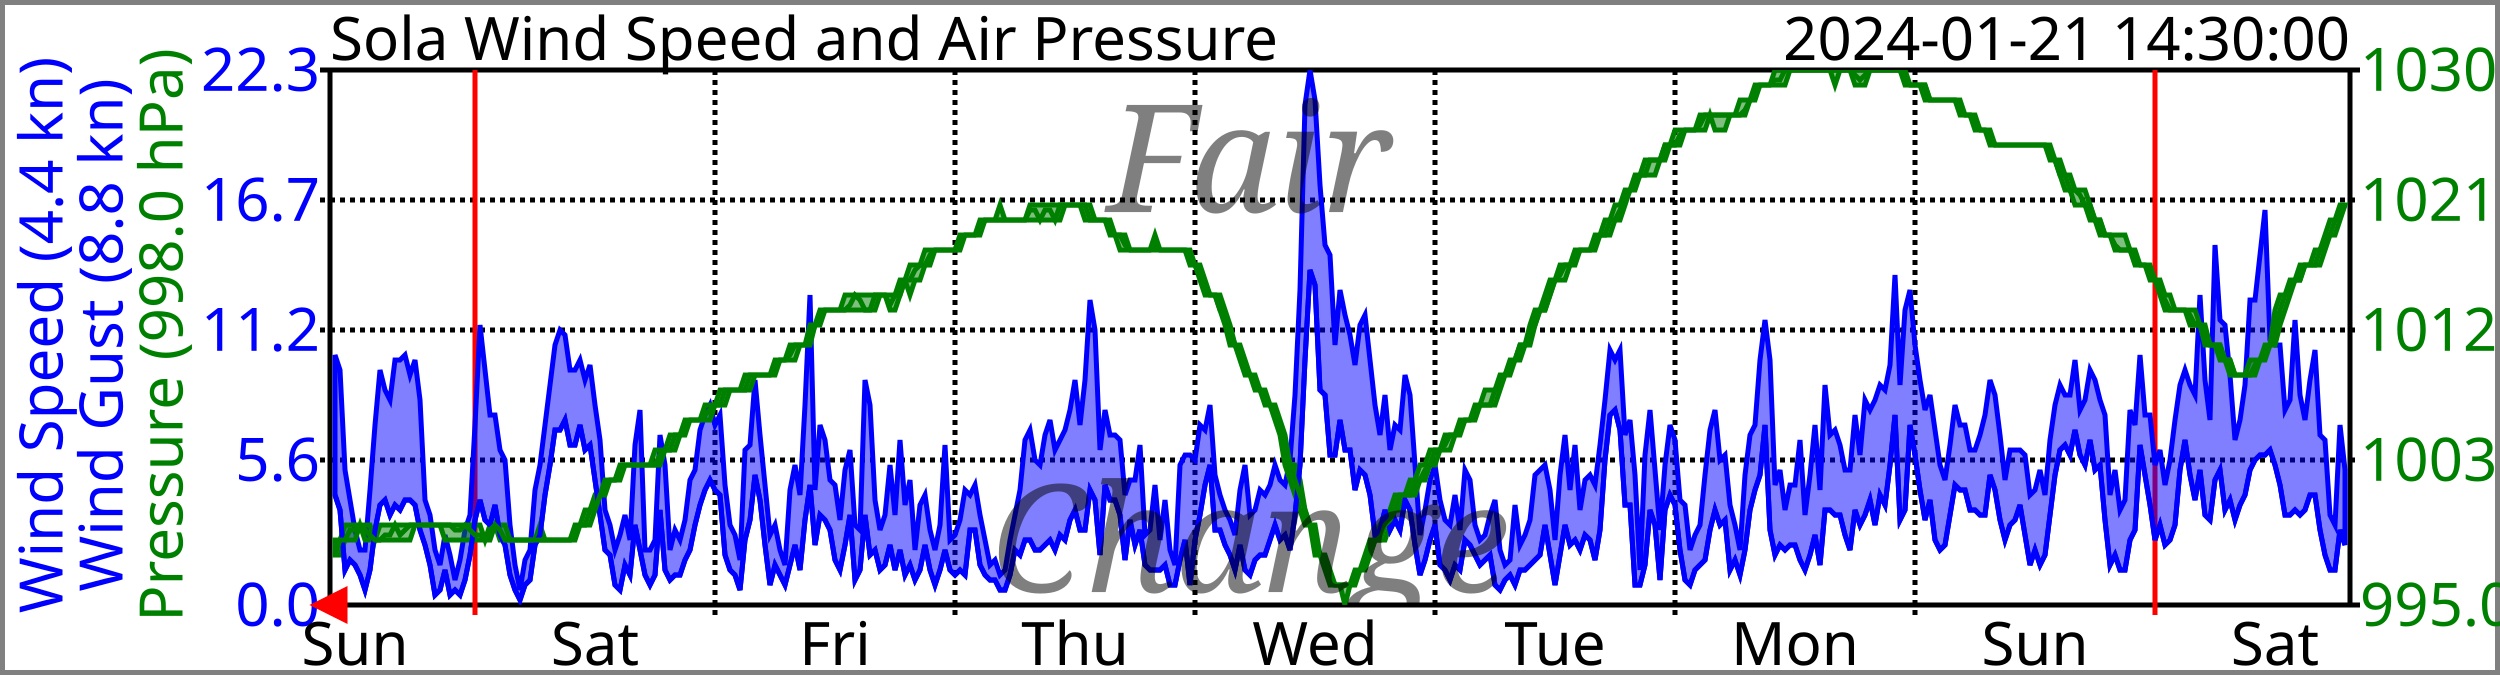
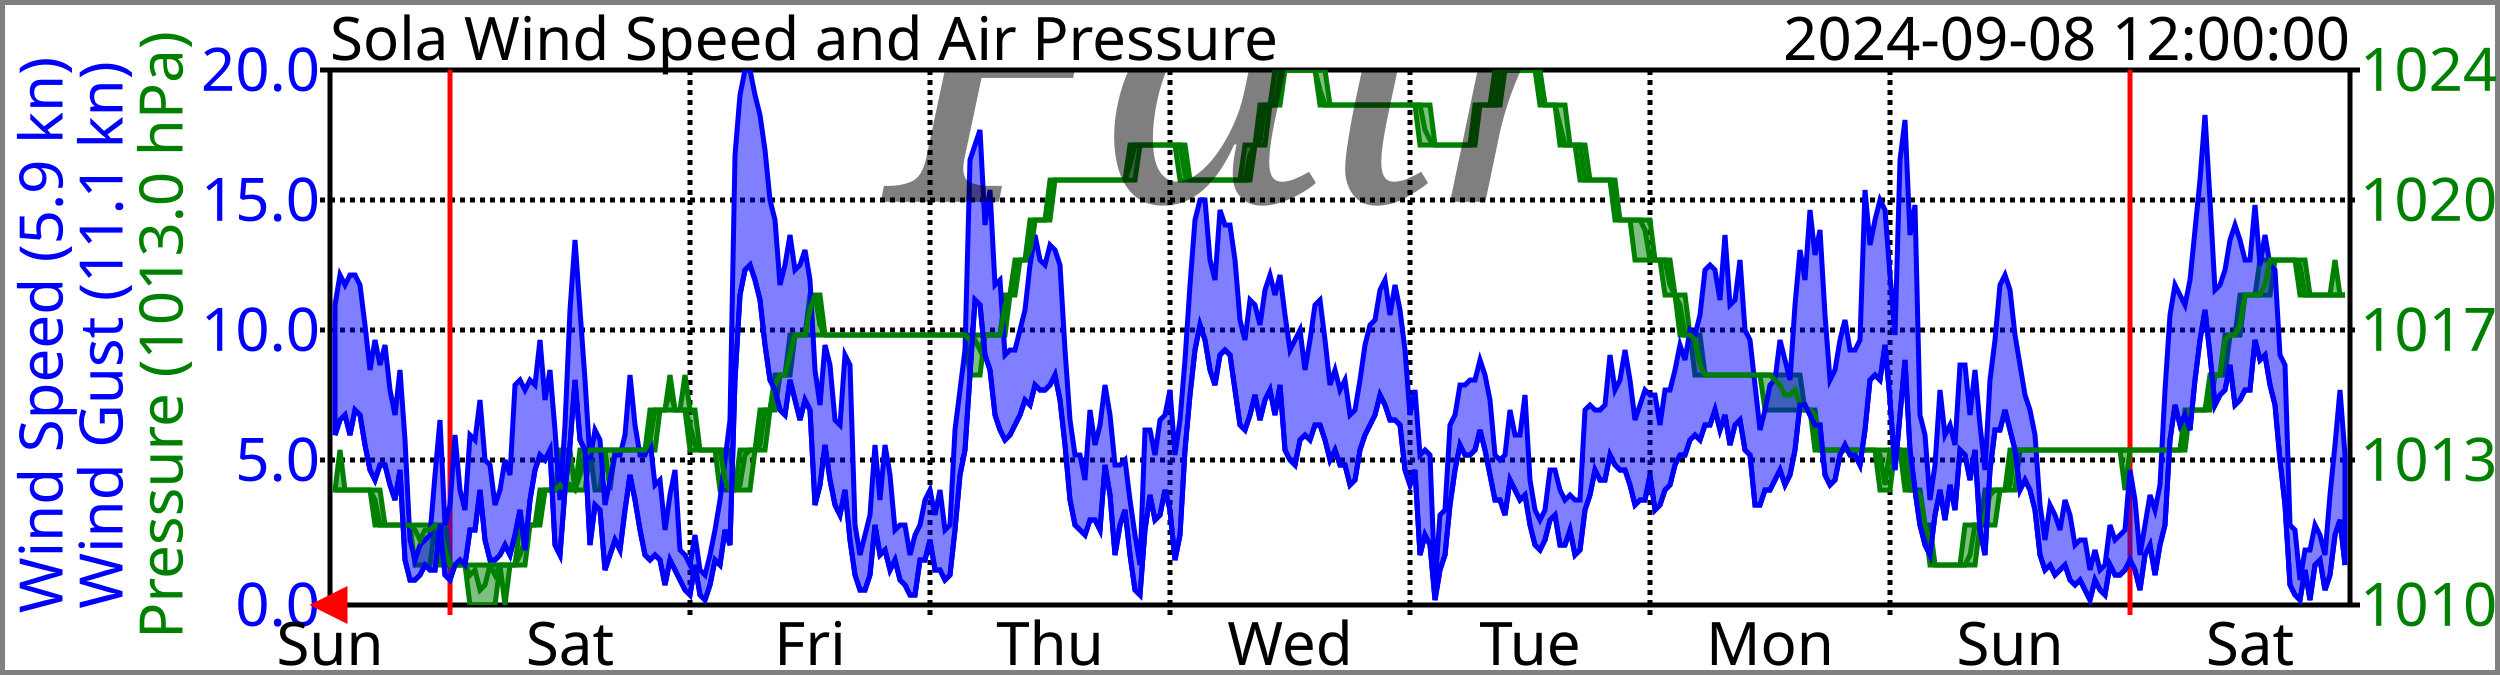
<svg xmlns="http://www.w3.org/2000/svg" width="500" height="135">
  <clipPath id="GraphRegion">
    <polygon points="66,14 470,14 470,121 66,121" />
  </clipPath>
  <style>
		text { font-family: sans-serif; font-size: 12px; fill: black; }
		line { stroke: black; }
		polygon { fill-opacity: 0.5; }
- 		.barometer-label { font-family: Georgia, serif; font-style: italic; font-size: 30px; opacity: 0.5; clip-path: url(#GraphRegion); text-anchor: middle; dominant-baseline: middle; }
+ 		.barometer-label { font-family: Georgia, serif; font-style: italic; font-size: 76px; opacity: 0.5; clip-path: url(#GraphRegion); text-anchor: middle; dominant-baseline: middle; }
	</style>
  <rect style="fill-opacity:0;stroke:grey;stroke-width:2" width="500" height="135" />
  <text x="66" y="12">Sola Wind Speed and Air Pressure</text>
-   <text style="text-anchor:end" x="470" y="12">2024-01-21 14:30:00</text>
-   <text style="fill:blue;text-anchor:middle" x="12" y="50%" transform="rotate(270 12,67)">Wind Speed (4.4 kn)</text>
-   <text style="fill:blue;text-anchor:middle" x="24" y="50%" transform="rotate(270 24,67)">Wind Gust (8.8 kn)</text>
-   <text style="fill:green;text-anchor:middle" x="36" y="50%" transform="rotate(270 36,67)">Pressure (998.0 hPa)</text>
+   <text style="text-anchor:end" x="470" y="12">2024-09-08 12:00:00</text>
+   <text style="fill:blue;text-anchor:middle" x="12" y="50%" transform="rotate(270 12,67)">Wind Speed (5.9 kn)</text>
+   <text style="fill:blue;text-anchor:middle" x="24" y="50%" transform="rotate(270 24,67)">Wind Gust (11.1 kn)</text>
+   <text style="fill:green;text-anchor:middle" x="36" y="50%" transform="rotate(270 36,67)">Pressure (1013.0 hPa)</text>
  <line x1="64" y1="14" x2="472" y2="14" />
-   <text style="fill:blue;text-anchor:end;dominant-baseline:middle" x="64" y="14">22.3</text>
-   <text style="fill:green;dominant-baseline:middle" x="472" y="14">1030.0</text>
+   <text style="fill:blue;text-anchor:end;dominant-baseline:middle" x="64" y="14">20.0</text>
+   <text style="fill:green;dominant-baseline:middle" x="472" y="14">1024.0</text>
+   <line style="stroke-dasharray:1" x1="64" y1="40" x2="472" y2="40" />
+   <text style="fill:blue;text-anchor:end;dominant-baseline:middle" x="64" y="40">15.0</text>
+   <text style="fill:green;dominant-baseline:middle" x="472" y="40">1020.5</text>
+   <line style="stroke-dasharray:1" x1="64" y1="66" x2="472" y2="66" />
+   <text style="fill:blue;text-anchor:end;dominant-baseline:middle" x="64" y="66">10.0</text>
+   <text style="fill:green;dominant-baseline:middle" x="472" y="66">1017.0</text>
+   <line style="stroke-dasharray:1" x1="64" y1="92" x2="472" y2="92" />
+   <text style="fill:blue;text-anchor:end;dominant-baseline:middle" x="64" y="92">5.0</text>
+   <text style="fill:green;dominant-baseline:middle" x="472" y="92">1013.5</text>
  <line x1="64" y1="121" x2="472" y2="121" />
  <text style="fill:blue;text-anchor:end;dominant-baseline:middle" x="64" y="121">0.0</text>
-   <text style="fill:green;dominant-baseline:middle" x="472" y="121">995.0</text>
+   <text style="fill:green;dominant-baseline:middle" x="472" y="121">1010.0</text>
  <line x1="66" y1="14" x2="66" y2="121" />
+   <text style="text-anchor:middle" x="66" y="133">Sun</text>
+   <line style="stroke:red" x1="90" y1="14" x2="90" y2="123" />
+   <text style="text-anchor:middle" x="114" y="133">Sat</text>
+   <line style="stroke-dasharray:1" x1="138" y1="14" x2="138" y2="123" />
+   <text style="text-anchor:middle" x="162" y="133">Fri</text>
+   <line style="stroke-dasharray:1" x1="186" y1="14" x2="186" y2="123" />
+   <text style="text-anchor:middle" x="210" y="133">Thu</text>
+   <line style="stroke-dasharray:1" x1="234" y1="14" x2="234" y2="123" />
+   <text style="text-anchor:middle" x="258" y="133">Wed</text>
+   <line style="stroke-dasharray:1" x1="282" y1="14" x2="282" y2="123" />
+   <text style="text-anchor:middle" x="306" y="133">Tue</text>
+   <line style="stroke-dasharray:1" x1="330" y1="14" x2="330" y2="123" />
+   <text style="text-anchor:middle" x="354" y="133">Mon</text>
+   <line style="stroke-dasharray:1" x1="378" y1="14" x2="378" y2="123" />
+   <text style="text-anchor:middle" x="402" y="133">Sun</text>
+   <line style="stroke:red" x1="426" y1="14" x2="426" y2="123" />
+   <text style="text-anchor:middle" x="450" y="133">Sat</text>
  <line x1="470" y1="14" x2="470" y2="121" />
-   <line style="stroke-dasharray:1" x1="64" y1="40" x2="472" y2="40" />
-   <text style="fill:blue;text-anchor:end;dominant-baseline:middle" x="64" y="40">16.7</text>
-   <text style="fill:green;dominant-baseline:middle" x="472" y="40">1021.2</text>
-   <line style="stroke-dasharray:1" x1="64" y1="66" x2="472" y2="66" />
-   <text style="fill:blue;text-anchor:end;dominant-baseline:middle" x="64" y="66">11.2</text>
-   <text style="fill:green;dominant-baseline:middle" x="472" y="66">1012.5</text>
-   <line style="stroke-dasharray:1" x1="64" y1="92" x2="472" y2="92" />
-   <text style="fill:blue;text-anchor:end;dominant-baseline:middle" x="64" y="92">5.6</text>
-   <text style="fill:green;dominant-baseline:middle" x="472" y="92">1003.8</text>
-   <text style="text-anchor:middle" x="71" y="133">Sun</text>
-   <line style="stroke:red" x1="95" y1="14" x2="95" y2="123" />
-   <text style="text-anchor:middle" x="119" y="133">Sat</text>
-   <line style="stroke-dasharray:1" x1="143" y1="14" x2="143" y2="123" />
-   <text style="text-anchor:middle" x="167" y="133">Fri</text>
-   <line style="stroke-dasharray:1" x1="191" y1="14" x2="191" y2="123" />
-   <text style="text-anchor:middle" x="215" y="133">Thu</text>
-   <line style="stroke-dasharray:1" x1="239" y1="14" x2="239" y2="123" />
-   <text style="text-anchor:middle" x="263" y="133">Wed</text>
-   <line style="stroke-dasharray:1" x1="287" y1="14" x2="287" y2="123" />
-   <text style="text-anchor:middle" x="311" y="133">Tue</text>
-   <line style="stroke-dasharray:1" x1="335" y1="14" x2="335" y2="123" />
-   <text style="text-anchor:middle" x="359" y="133">Mon</text>
-   <line style="stroke-dasharray:1" x1="383" y1="14" x2="383" y2="123" />
-   <text style="text-anchor:middle" x="407" y="133">Sun</text>
-   <line style="stroke:red" x1="431" y1="14" x2="431" y2="123" />
-   <text style="text-anchor:middle" x="455" y="133">Sat</text>
  <polygon style="fill:red;stroke:red;fill-opacity:1;" points="63,121 69,118 69,124" />
-   <polygon style="fill:blue;stroke:blue;clip-path:url(#GraphRegion)" points="67,71 68,74 69,94 70,100 71,106 72,110 73,110 74,98 75,85 76,74 77,78 78,80 79,72 80,72 81,71 82,75 83,72 84,80 85,100 86,103 87,110 88,113 89,107 90,111 91,116 92,112 93,106 94,103 95,85 96,65 97,74 98,83 99,83 100,90 101,92 102,105 103,113 104,118 105,112 106,110 107,98 108,93 109,85 110,77 111,69 112,66 113,67 114,74 115,74 116,72 117,76 118,73 119,81 120,88 121,102 122,105 123,110 124,107 125,103 126,108 127,89 128,82 129,110 130,110 131,108 132,87 133,93 134,110 135,106 136,108 137,104 138,96 139,94 140,86 141,83 142,81 143,85 144,83 145,97 146,105 147,107 148,112 149,90 150,89 151,76 152,87 153,97 154,107 155,105 156,110 157,113 158,98 159,93 160,99 161,81 162,59 163,98 164,85 165,88 166,96 167,97 168,104 169,94 170,90 171,105 172,106 173,76 174,81 175,100 176,106 177,103 178,93 179,103 180,88 181,101 182,96 183,110 184,101 185,99 186,106 187,110 188,105 189,89 190,108 191,107 192,104 193,98 194,99 195,97 196,103 197,108 198,113 199,112 200,115 201,114 202,108 203,103 204,98 205,88 206,86 207,92 208,93 209,87 210,84 211,90 212,88 213,86 214,82 215,76 216,85 217,76 218,60 219,66 220,90 221,82 222,87 223,87 224,88 225,99 226,96 227,96 228,89 229,107 230,106 231,97 232,108 233,100 234,110 235,113 236,93 237,91 238,91 239,92 240,85 241,86 242,81 243,95 244,99 245,102 246,104 247,107 248,98 249,93 250,103 251,102 252,98 253,99 254,97 255,93 256,96 257,97 258,92 259,79 260,58 261,21 262,14 263,20 264,37 265,49 266,51 267,69 268,58 269,63 270,67 271,73 272,65 273,63 274,72 275,81 276,87 277,79 278,90 279,85 280,86 281,75 282,79 283,93 284,107 285,102 286,96 287,93 288,100 289,104 290,105 291,99 292,106 293,94 294,96 295,105 296,108 297,107 298,103 299,100 300,110 301,113 302,112 303,101 304,109 305,107 306,104 307,95 308,94 309,93 310,98 311,108 312,95 313,87 314,98 315,89 316,102 317,96 318,95 319,97 320,89 321,80 322,70 323,72 324,70 325,87 326,84 327,95 328,114 329,91 330,82 331,94 332,106 333,93 334,85 335,88 336,100 337,101 338,110 339,107 340,105 341,95 342,86 343,82 344,92 345,91 346,101 347,105 348,110 349,95 350,87 351,85 352,72 353,64 354,72 355,97 356,94 357,102 358,97 359,97 360,88 361,103 362,95 363,85 364,98 365,77 366,87 367,86 368,89 369,94 370,94 371,83 372,91 373,80 374,82 375,80 376,77 377,78 378,73 379,55 380,77 381,62 382,58 383,69 384,76 385,82 386,79 387,86 388,93 389,96 390,89 391,81 392,85 393,85 394,90 395,90 396,87 397,83 398,76 399,79 400,87 401,96 402,90 403,90 404,90 405,91 406,99 407,98 408,94 409,99 410,88 411,81 412,77 413,79 414,79 415,72 416,82 417,80 418,74 419,76 420,80 421,83 422,99 423,94 424,102 425,100 426,82 427,85 428,71 429,83 430,83 431,93 432,90 433,97 434,92 435,84 436,77 437,74 438,77 439,79 440,59 441,76 442,84 443,49 444,64 445,65 446,75 447,88 448,84 449,77 450,60 451,60 452,51 453,42 454,68 455,69 456,69 457,82 458,80 459,64 460,79 461,84 462,76 463,70 464,87 465,88 466,103 467,105 468,85 469,94 469,109 468,106 467,114 466,114 465,111 464,106 463,99 462,99 461,102 460,103 459,102 458,103 457,103 456,97 455,93 454,90 453,91 452,91 451,92 450,94 449,99 448,101 447,104 446,100 445,102 444,94 443,96 442,104 441,103 440,94 439,100 438,95 437,88 436,94 435,105 434,108 433,109 432,105 431,108 430,101 429,95 428,89 427,106 426,108 425,114 424,114 423,111 422,113 421,104 420,93 419,94 418,88 417,93 416,91 415,86 414,91 413,89 412,90 411,95 410,103 409,111 408,113 407,110 406,113 405,107 404,101 403,104 402,105 401,108 400,104 399,98 398,95 397,103 396,103 395,102 394,102 393,98 392,98 391,97 390,103 389,109 388,110 387,108 386,100 385,104 384,98 383,91 382,85 381,102 380,104 379,83 378,93 377,101 376,99 375,105 374,100 373,103 372,105 371,102 370,110 369,107 368,103 367,103 366,102 365,102 364,113 363,107 362,111 361,114 360,112 359,109 358,109 357,110 356,109 355,111 354,106 353,85 352,95 351,98 350,102 349,110 348,115 347,112 346,114 345,104 344,105 343,102 342,106 341,112 340,113 339,114 338,117 337,116 336,110 335,101 334,99 333,102 332,116 331,105 330,102 329,113 328,117 327,117 326,101 325,101 324,86 323,82 322,83 321,92 320,106 319,112 318,108 317,107 316,110 315,108 314,109 313,105 312,111 311,117 310,111 309,105 308,111 307,112 306,113 305,114 304,114 303,117 302,115 301,116 300,118 299,117 298,111 297,112 296,113 295,111 294,109 293,108 292,114 291,113 290,116 289,114 288,113 287,105 286,108 285,112 284,115 283,109 282,102 281,100 280,106 279,104 278,106 277,102 276,106 275,107 274,99 273,95 272,94 271,98 270,90 269,90 268,84 267,91 266,91 265,79 264,78 263,57 262,54 261,72 260,93 259,103 258,110 257,107 256,108 255,105 254,108 253,111 252,111 251,112 250,115 249,114 248,109 247,114 246,111 245,109 244,106 243,106 242,93 241,97 240,103 239,108 238,117 237,108 236,112 235,117 234,117 233,113 232,114 231,114 230,114 229,113 228,106 227,109 226,104 225,112 224,103 223,100 222,100 221,97 220,111 219,100 218,98 217,106 216,106 215,102 214,104 213,108 212,107 211,110 210,108 209,109 208,110 207,110 206,108 205,108 204,111 203,110 202,115 201,118 200,118 199,116 198,116 197,115 196,113 195,106 194,106 193,115 192,114 191,115 190,114 189,110 188,114 187,117 186,114 185,109 184,114 183,116 182,113 181,115 180,110 179,114 178,109 177,113 176,114 175,110 174,111 173,103 172,114 171,116 170,103 169,109 168,114 167,112 166,106 165,104 164,103 163,109 162,97 161,104 160,114 159,109 158,113 157,117 156,115 155,113 154,117 153,109 152,100 151,95 150,104 149,108 148,118 147,115 146,114 145,111 144,99 143,98 142,96 141,98 140,101 139,105 138,110 137,112 136,115 135,115 134,116 133,114 132,102 131,115 130,117 129,115 128,110 127,105 126,115 125,113 124,118 123,117 122,111 121,110 120,103 119,96 118,89 117,90 116,85 115,89 114,89 113,84 112,86 111,86 110,93 109,99 108,107 107,109 106,116 105,117 104,120 103,118 102,115 101,109 100,107 99,101 98,105 97,104 96,100 95,104 94,111 93,116 92,119 91,118 90,119 89,114 88,118 87,119 86,113 85,109 84,106 83,101 82,100 81,100 80,102 79,101 78,103 77,100 76,101 75,106 74,114 73,118 72,115 71,113 70,112 69,114 68,102 67,99 " />
-   <polygon style="fill:green;stroke:green;clip-path:url(#GraphRegion)" points="67,108 68,108 69,105 70,105 71,105 72,105 73,105 74,105 75,108 76,105 77,105 78,105 79,105 80,105 81,105 82,105 83,105 84,105 85,105 86,105 87,105 88,105 89,105 90,105 91,105 92,105 93,105 94,105 95,105 96,105 97,108 98,105 99,105 100,105 101,105 102,108 103,108 104,108 105,108 106,108 107,108 108,105 109,108 110,108 111,108 112,108 113,108 114,108 115,105 116,105 117,102 118,102 119,99 120,99 121,96 122,96 123,96 124,93 125,93 126,93 127,93 128,93 129,93 130,93 131,90 132,90 133,90 134,87 135,87 136,87 137,84 138,84 139,84 140,84 141,81 142,81 143,81 144,78 145,78 146,78 147,78 148,78 149,75 150,75 151,75 152,75 153,75 154,75 155,72 156,72 157,72 158,69 159,69 160,69 161,69 162,65 163,65 164,62 165,62 166,62 167,62 168,62 169,59 170,59 171,59 172,59 173,59 174,59 175,59 176,59 177,59 178,59 179,59 180,56 181,56 182,53 183,53 184,53 185,50 186,50 187,50 188,50 189,50 190,50 191,50 192,47 193,47 194,47 195,47 196,44 197,44 198,44 199,44 200,41 201,44 202,44 203,44 204,44 205,44 206,41 207,41 208,41 209,41 210,41 211,41 212,41 213,41 214,41 215,41 216,41 217,41 218,41 219,44 220,44 221,44 222,44 223,47 224,47 225,47 226,50 227,50 228,50 229,50 230,50 231,47 232,50 233,50 234,50 235,50 236,50 237,50 238,50 239,53 240,53 241,56 242,59 243,59 244,59 245,62 246,65 247,69 248,69 249,72 250,75 251,75 252,78 253,78 254,81 255,81 256,84 257,87 258,93 259,93 260,96 261,102 262,105 263,105 264,111 265,111 266,114 267,117 268,117 269,117 270,117 271,114 272,114 273,111 274,108 275,108 276,105 277,105 278,102 279,99 280,99 281,99 282,96 283,96 284,93 285,93 286,90 287,90 288,90 289,87 290,87 291,87 292,84 293,84 294,84 295,81 296,81 297,78 298,78 299,78 300,75 301,75 302,72 303,72 304,69 305,69 306,65 307,62 308,62 309,59 310,56 311,56 312,53 313,53 314,53 315,50 316,50 317,50 318,50 319,47 320,47 321,44 322,44 323,41 324,41 325,38 326,38 327,35 328,35 329,32 330,32 331,32 332,32 333,29 334,29 335,26 336,26 337,26 338,26 339,26 340,23 341,23 342,23 343,23 344,23 345,23 346,23 347,23 348,20 349,20 350,20 351,17 352,17 353,17 354,17 355,14 356,14 357,14 358,14 359,14 360,14 361,14 362,14 363,14 364,14 365,14 366,14 367,14 368,14 369,14 370,14 371,14 372,14 373,14 374,14 375,14 376,14 377,14 378,14 379,14 380,14 381,14 382,17 383,17 384,17 385,17 386,20 387,20 388,20 389,20 390,20 391,20 392,20 393,23 394,23 395,23 396,26 397,26 398,26 399,29 400,29 401,29 402,29 403,29 404,29 405,29 406,29 407,29 408,29 409,29 410,29 411,32 412,32 413,35 414,35 415,38 416,38 417,38 418,41 419,44 420,44 421,47 422,47 423,47 424,47 425,47 426,50 427,50 428,53 429,53 430,53 431,56 432,56 433,59 434,59 435,62 436,62 437,62 438,62 439,62 440,65 441,65 442,69 443,69 444,69 445,72 446,72 447,75 448,75 449,75 450,72 451,72 452,72 453,69 454,69 455,62 456,59 457,59 458,56 459,56 460,53 461,53 462,53 463,50 464,50 465,47 466,44 467,44 468,41 469,41 469,41 468,44 467,47 466,47 465,50 464,53 463,53 462,53 461,53 460,56 459,56 458,59 457,62 456,65 455,69 454,69 453,72 452,72 451,75 450,75 449,75 448,75 447,75 446,75 445,72 444,72 443,69 442,69 441,69 440,65 439,65 438,65 437,62 436,62 435,62 434,62 433,62 432,59 431,56 430,56 429,53 428,53 427,53 426,50 425,50 424,50 423,50 422,47 421,47 420,47 419,44 418,44 417,41 416,41 415,41 414,38 413,38 412,35 411,32 410,32 409,29 408,29 407,29 406,29 405,29 404,29 403,29 402,29 401,29 400,29 399,29 398,29 397,26 396,26 395,26 394,23 393,23 392,23 391,20 390,20 389,20 388,20 387,20 386,20 385,20 384,17 383,17 382,17 381,17 380,14 379,14 378,14 377,14 376,14 375,14 374,14 373,17 372,17 371,17 370,14 369,14 368,14 367,17 366,14 365,14 364,14 363,14 362,14 361,14 360,14 359,14 358,14 357,17 356,17 355,17 354,17 353,17 352,17 351,20 350,20 349,23 348,23 347,23 346,23 345,26 344,26 343,26 342,23 341,26 340,26 339,26 338,26 337,26 336,29 335,29 334,29 333,32 332,32 331,35 330,35 329,35 328,35 327,38 326,38 325,41 324,44 323,44 322,47 321,47 320,47 319,50 318,50 317,50 316,50 315,53 314,53 313,56 312,56 311,56 310,59 309,62 308,62 307,65 306,69 305,69 304,72 303,72 302,75 301,75 300,78 299,81 298,81 297,81 296,81 295,84 294,84 293,84 292,87 291,87 290,90 289,90 288,90 287,93 286,93 285,96 284,96 283,99 282,99 281,99 280,102 279,102 278,105 277,108 276,108 275,108 274,111 273,114 272,114 271,117 270,117 269,121 268,117 267,117 266,117 265,114 264,111 263,111 262,105 261,105 260,102 259,99 258,96 257,93 256,87 255,84 254,81 253,81 252,78 251,78 250,75 249,75 248,72 247,69 246,69 245,65 244,62 243,59 242,59 241,59 240,56 239,53 238,53 237,50 236,50 235,50 234,50 233,50 232,50 231,50 230,50 229,50 228,50 227,50 226,50 225,50 224,50 223,47 222,47 221,44 220,44 219,44 218,44 217,44 216,41 215,41 214,41 213,41 212,44 211,44 210,44 209,44 208,44 207,44 206,44 205,44 204,44 203,44 202,44 201,44 200,44 199,44 198,44 197,44 196,47 195,47 194,47 193,47 192,50 191,50 190,50 189,50 188,50 187,50 186,53 185,53 184,56 183,56 182,59 181,56 180,59 179,62 178,62 177,59 176,59 175,62 174,62 173,62 172,62 171,62 170,62 169,62 168,62 167,62 166,62 165,62 164,65 163,65 162,69 161,69 160,69 159,72 158,72 157,72 156,72 155,75 154,75 153,75 152,75 151,75 150,78 149,78 148,78 147,78 146,78 145,81 144,81 143,81 142,84 141,84 140,84 139,84 138,84 137,87 136,87 135,90 134,90 133,90 132,93 131,93 130,93 129,93 128,93 127,93 126,93 125,93 124,96 123,96 122,96 121,99 120,99 119,102 118,105 117,105 116,105 115,108 114,108 113,108 112,108 111,108 110,108 109,108 108,108 107,108 106,108 105,108 104,108 103,108 102,108 101,108 100,108 99,105 98,108 97,108 96,108 95,108 94,108 93,108 92,108 91,108 90,108 89,108 88,105 87,105 86,105 85,105 84,105 83,105 82,108 81,108 80,108 79,108 78,108 77,108 76,108 75,108 74,108 73,108 72,105 71,108 70,108 69,108 68,111 67,111 " />
-   <polyline style="fill:none;stroke:blue;clip-path:url(#GraphRegion)" points="67,99 68,102 69,114 70,112 71,113 72,115 73,118 74,114 75,106 76,101 77,100 78,103 79,101 80,102 81,100 82,100 83,101 84,106 85,109 86,113 87,119 88,118 89,114 90,119 91,118 92,119 93,116 94,111 95,104 96,100 97,104 98,105 99,101 100,107 101,109 102,115 103,118 104,120 105,117 106,116 107,109 108,107 109,99 110,93 111,86 112,86 113,84 114,89 115,89 116,85 117,90 118,89 119,96 120,103 121,110 122,111 123,117 124,118 125,113 126,115 127,105 128,110 129,115 130,117 131,115 132,102 133,114 134,116 135,115 136,115 137,112 138,110 139,105 140,101 141,98 142,96 143,98 144,99 145,111 146,114 147,115 148,118 149,108 150,104 151,95 152,100 153,109 154,117 155,113 156,115 157,117 158,113 159,109 160,114 161,104 162,97 163,109 164,103 165,104 166,106 167,112 168,114 169,109 170,103 171,116 172,114 173,103 174,111 175,110 176,114 177,113 178,109 179,114 180,110 181,115 182,113 183,116 184,114 185,109 186,114 187,117 188,114 189,110 190,114 191,115 192,114 193,115 194,106 195,106 196,113 197,115 198,116 199,116 200,118 201,118 202,115 203,110 204,111 205,108 206,108 207,110 208,110 209,109 210,108 211,110 212,107 213,108 214,104 215,102 216,106 217,106 218,98 219,100 220,111 221,97 222,100 223,100 224,103 225,112 226,104 227,109 228,106 229,113 230,114 231,114 232,114 233,113 234,117 235,117 236,112 237,108 238,117 239,108 240,103 241,97 242,93 243,106 244,106 245,109 246,111 247,114 248,109 249,114 250,115 251,112 252,111 253,111 254,108 255,105 256,108 257,107 258,110 259,103 260,93 261,72 262,54 263,57 264,78 265,79 266,91 267,91 268,84 269,90 270,90 271,98 272,94 273,95 274,99 275,107 276,106 277,102 278,106 279,104 280,106 281,100 282,102 283,109 284,115 285,112 286,108 287,105 288,113 289,114 290,116 291,113 292,114 293,108 294,109 295,111 296,113 297,112 298,111 299,117 300,118 301,116 302,115 303,117 304,114 305,114 306,113 307,112 308,111 309,105 310,111 311,117 312,111 313,105 314,109 315,108 316,110 317,107 318,108 319,112 320,106 321,92 322,83 323,82 324,86 325,101 326,101 327,117 328,117 329,113 330,102 331,105 332,116 333,102 334,99 335,101 336,110 337,116 338,117 339,114 340,113 341,112 342,106 343,102 344,105 345,104 346,114 347,112 348,115 349,110 350,102 351,98 352,95 353,85 354,106 355,111 356,109 357,110 358,109 359,109 360,112 361,114 362,111 363,107 364,113 365,102 366,102 367,103 368,103 369,107 370,110 371,102 372,105 373,103 374,100 375,105 376,99 377,101 378,93 379,83 380,104 381,102 382,85 383,91 384,98 385,104 386,100 387,108 388,110 389,109 390,103 391,97 392,98 393,98 394,102 395,102 396,103 397,103 398,95 399,98 400,104 401,108 402,105 403,104 404,101 405,107 406,113 407,110 408,113 409,111 410,103 411,95 412,90 413,89 414,91 415,86 416,91 417,93 418,88 419,94 420,93 421,104 422,113 423,111 424,114 425,114 426,108 427,106 428,89 429,95 430,101 431,108 432,105 433,109 434,108 435,105 436,94 437,88 438,95 439,100 440,94 441,103 442,104 443,96 444,94 445,102 446,100 447,104 448,101 449,99 450,94 451,92 452,91 453,91 454,90 455,93 456,97 457,103 458,103 459,102 460,103 461,102 462,99 463,99 464,106 465,111 466,114 467,114 468,106 469,109 " />
-   <polyline style="fill:none;stroke:green;clip-path:url(#GraphRegion)" points="67,111 68,108 69,108 70,106 71,106 72,105 73,106 74,107 75,108 76,108 77,107 78,107 79,105 80,107 81,106 82,105 83,105 84,105 85,105 86,105 87,105 88,105 89,105 90,105 91,106 92,106 93,105 94,106 95,107 96,107 97,108 98,106 99,105 100,106 101,108 102,108 103,108 104,108 105,108 106,108 107,108 108,108 109,108 110,108 111,108 112,108 113,108 114,108 115,106 116,105 117,105 118,102 119,102 120,99 121,97 122,96 123,96 124,94 125,93 126,93 127,93 128,93 129,93 130,93 131,93 132,91 133,90 134,90 135,87 136,87 137,85 138,84 139,84 140,84 141,83 142,82 143,81 144,81 145,78 146,78 147,78 148,78 149,78 150,75 151,75 152,75 153,75 154,75 155,74 156,72 157,72 158,71 159,69 160,69 161,69 162,68 163,65 164,64 165,62 166,62 167,62 168,62 169,62 170,61 171,59 172,60 173,62 174,62 175,59 176,59 177,59 178,61 179,59 180,59 181,56 182,56 183,54 184,53 185,53 186,51 187,50 188,50 189,50 190,50 191,50 192,48 193,47 194,47 195,47 196,46 197,44 198,44 199,44 200,44 201,44 202,44 203,44 204,44 205,44 206,42 207,42 208,44 209,42 210,42 211,44 212,41 213,41 214,41 215,41 216,41 217,41 218,44 219,44 220,44 221,44 222,46 223,47 224,47 225,49 226,50 227,50 228,50 229,50 230,50 231,49 232,50 233,50 234,50 235,50 236,50 237,50 238,52 239,53 240,55 241,57 242,59 243,59 244,62 245,63 246,66 247,69 248,71 249,73 250,75 251,76 252,78 253,80 254,81 255,83 256,86 257,89 258,93 259,96 260,99 261,102 262,105 263,108 264,111 265,112 266,115 267,117 268,117 269,117 270,117 271,115 272,114 273,113 274,111 275,108 276,108 277,105 278,104 279,102 280,99 281,99 282,99 283,96 284,96 285,94 286,93 287,90 288,90 289,89 290,87 291,87 292,86 293,84 294,84 295,83 296,81 297,81 298,81 299,78 300,76 301,75 302,73 303,72 304,69 305,69 306,67 307,65 308,62 309,62 310,59 311,56 312,55 313,53 314,53 315,52 316,50 317,50 318,50 319,48 320,47 321,47 322,44 323,44 324,42 325,40 326,38 327,37 328,35 329,35 330,32 331,32 332,32 333,29 334,29 335,29 336,27 337,26 338,26 339,26 340,25 341,23 342,23 343,23 344,23 345,23 346,23 347,23 348,23 349,22 350,20 351,19 352,17 353,17 354,17 355,16 356,16 357,14 358,14 359,14 360,14 361,14 362,14 363,14 364,14 365,14 366,14 367,14 368,14 369,14 370,14 371,15 372,16 373,15 374,14 375,14 376,14 377,14 378,14 379,14 380,14 381,16 382,17 383,17 384,17 385,17 386,20 387,20 388,20 389,20 390,20 391,20 392,22 393,23 394,23 395,25 396,26 397,26 398,27 399,29 400,29 401,29 402,29 403,29 404,29 405,29 406,29 407,29 408,29 409,29 410,31 411,32 412,35 413,35 414,38 415,38 416,39 417,41 418,41 419,44 420,44 421,47 422,47 423,49 424,50 425,50 426,50 427,52 428,53 429,53 430,54 431,56 432,58 433,60 434,62 435,62 436,62 437,62 438,63 439,65 440,65 441,66 442,69 443,69 444,69 445,72 446,72 447,75 448,75 449,75 450,75 451,73 452,72 453,70 454,69 455,66 456,62 457,59 458,58 459,56 460,56 461,53 462,53 463,53 464,50 465,48 466,47 467,44 468,43 469,41 " />
-   <text class="barometer-label" x="50%" y="185">Rain</text>
-   <text class="barometer-label" x="50%" y="108">Change</text>
-   <text class="barometer-label" x="50%" y="32">Fair</text>
+   <polygon style="fill:green;stroke:green;clip-path:url(#GraphRegion)" points="67,98 68,90 69,98 70,98 71,98 72,98 73,98 74,98 75,98 76,98 77,105 78,105 79,105 80,105 81,105 82,105 83,105 84,105 85,105 86,105 87,105 88,105 89,105 90,113 91,113 92,113 93,113 94,113 95,113 96,113 97,113 98,113 99,113 100,113 101,113 102,113 103,113 104,105 105,105 106,105 107,105 108,98 109,98 110,98 111,98 112,90 113,90 114,90 115,98 116,90 117,90 118,90 119,90 120,90 121,90 122,90 123,90 124,90 125,90 126,90 127,90 128,90 129,90 130,82 131,82 132,82 133,82 134,75 135,82 136,82 137,75 138,82 139,82 140,90 141,90 142,90 143,90 144,90 145,90 146,90 147,98 148,90 149,90 150,90 151,90 152,82 153,82 154,82 155,75 156,75 157,75 158,67 159,67 160,67 161,67 162,59 163,59 164,59 165,67 166,67 167,67 168,67 169,67 170,67 171,67 172,67 173,67 174,67 175,67 176,67 177,67 178,67 179,67 180,67 181,67 182,67 183,67 184,67 185,67 186,67 187,67 188,67 189,67 190,67 191,67 192,67 193,67 194,67 195,67 196,67 197,67 198,67 199,67 200,67 201,59 202,59 203,52 204,52 205,52 206,44 207,44 208,44 209,44 210,36 211,36 212,36 213,36 214,36 215,36 216,36 217,36 218,36 219,36 220,36 221,36 222,36 223,36 224,36 225,36 226,29 227,29 228,29 229,29 230,29 231,29 232,29 233,29 234,29 235,29 236,29 237,29 238,36 239,36 240,36 241,36 242,36 243,36 244,36 245,36 246,36 247,36 248,36 249,29 250,29 251,29 252,21 253,21 254,21 255,14 256,14 257,14 258,14 259,14 260,14 261,14 262,14 263,14 264,14 265,14 266,21 267,21 268,21 269,21 270,21 271,21 272,21 273,21 274,21 275,21 276,21 277,21 278,21 279,21 280,21 281,21 282,21 283,21 284,21 285,21 286,21 287,29 288,29 289,29 290,29 291,29 292,29 293,29 294,29 295,21 296,21 297,21 298,21 299,14 300,14 301,14 302,14 303,14 304,14 305,14 306,14 307,14 308,14 309,21 310,21 311,21 312,21 313,21 314,29 315,29 316,29 317,29 318,36 319,36 320,36 321,36 322,36 323,36 324,44 325,44 326,44 327,44 328,44 329,44 330,44 331,52 332,52 333,52 334,52 335,59 336,59 337,59 338,67 339,67 340,67 341,75 342,75 343,75 344,75 345,75 346,75 347,75 348,75 349,75 350,75 351,75 352,75 353,75 354,75 355,75 356,75 357,75 358,75 359,75 360,75 361,82 362,82 363,82 364,90 365,90 366,90 367,90 368,90 369,90 370,90 371,90 372,90 373,90 374,90 375,90 376,90 377,90 378,90 379,90 380,90 381,90 382,98 383,98 384,98 385,105 386,105 387,113 388,113 389,113 390,113 391,113 392,113 393,105 394,105 395,105 396,105 397,98 398,98 399,98 400,98 401,98 402,90 403,90 404,90 405,90 406,90 407,90 408,90 409,90 410,90 411,90 412,90 413,90 414,90 415,90 416,90 417,90 418,90 419,90 420,90 421,90 422,90 423,90 424,90 425,90 426,90 427,90 428,90 429,90 430,90 431,90 432,90 433,90 434,90 435,90 436,90 437,82 438,82 439,82 440,82 441,82 442,75 443,75 444,75 445,67 446,67 447,67 448,59 449,59 450,59 451,59 452,52 453,52 454,52 455,52 456,52 457,52 458,52 459,52 460,52 461,52 462,59 463,59 464,59 465,59 466,59 467,52 468,59 469,59 469,59 468,59 467,59 466,59 465,59 464,59 463,59 462,59 461,59 460,59 459,52 458,52 457,52 456,52 455,52 454,59 453,59 452,59 451,59 450,59 449,59 448,67 447,67 446,67 445,75 444,75 443,75 442,82 441,82 440,82 439,82 438,82 437,90 436,90 435,90 434,90 433,90 432,90 431,90 430,90 429,90 428,90 427,90 426,90 425,98 424,90 423,90 422,90 421,90 420,90 419,90 418,90 417,90 416,90 415,90 414,90 413,90 412,90 411,90 410,90 409,90 408,90 407,90 406,90 405,90 404,90 403,98 402,98 401,98 400,98 399,105 398,105 397,105 396,105 395,113 394,113 393,113 392,113 391,113 390,113 389,113 388,113 387,113 386,113 385,105 384,105 383,98 382,98 381,98 380,90 379,90 378,98 377,98 376,98 375,90 374,90 373,90 372,90 371,90 370,90 369,90 368,90 367,90 366,90 365,90 364,90 363,90 362,82 361,82 360,82 359,82 358,82 357,82 356,82 355,82 354,82 353,82 352,75 351,75 350,75 349,75 348,75 347,75 346,75 345,75 344,75 343,75 342,75 341,75 340,75 339,75 338,67 337,67 336,67 335,59 334,59 333,59 332,52 331,52 330,52 329,52 328,52 327,52 326,44 325,44 324,44 323,44 322,36 321,36 320,36 319,36 318,36 317,36 316,36 315,29 314,29 313,29 312,29 311,21 310,21 309,21 308,21 307,14 306,14 305,14 304,14 303,14 302,14 301,14 300,21 299,21 298,21 297,21 296,21 295,29 294,29 293,29 292,29 291,29 290,29 289,29 288,29 287,29 286,29 285,29 284,29 283,21 282,21 281,21 280,21 279,21 278,21 277,21 276,21 275,21 274,21 273,21 272,21 271,21 270,21 269,21 268,21 267,21 266,21 265,21 264,21 263,14 262,14 261,14 260,14 259,14 258,14 257,14 256,21 255,21 254,21 253,29 252,29 251,29 250,36 249,36 248,36 247,36 246,36 245,36 244,36 243,36 242,36 241,36 240,36 239,36 238,36 237,36 236,36 235,29 234,29 233,29 232,29 231,29 230,29 229,29 228,29 227,36 226,36 225,36 224,36 223,36 222,36 221,36 220,36 219,36 218,36 217,36 216,36 215,36 214,36 213,36 212,36 211,36 210,44 209,44 208,44 207,44 206,52 205,52 204,52 203,59 202,59 201,67 200,67 199,67 198,67 197,67 196,75 195,75 194,75 193,67 192,67 191,67 190,67 189,67 188,67 187,67 186,67 185,67 184,67 183,67 182,67 181,67 180,67 179,67 178,67 177,67 176,67 175,67 174,67 173,67 172,67 171,67 170,67 169,67 168,67 167,67 166,67 165,67 164,67 163,67 162,67 161,67 160,67 159,67 158,75 157,75 156,75 155,82 154,82 153,90 152,90 151,90 150,98 149,98 148,98 147,98 146,98 145,98 144,98 143,90 142,90 141,90 140,90 139,90 138,90 137,82 136,82 135,82 134,82 133,82 132,82 131,90 130,90 129,90 128,90 127,90 126,90 125,90 124,90 123,90 122,98 121,90 120,98 119,98 118,90 117,98 116,98 115,98 114,98 113,98 112,98 111,98 110,98 109,98 108,105 107,105 106,105 105,113 104,113 103,113 102,113 101,121 100,113 99,121 98,121 97,121 96,121 95,121 94,121 93,113 92,113 91,113 90,113 89,113 88,113 87,105 86,113 85,113 84,113 83,113 82,105 81,105 80,105 79,105 78,105 77,105 76,105 75,105 74,98 73,98 72,98 71,98 70,98 69,98 68,98 67,98 " />
+   <polygon style="fill:blue;stroke:blue;clip-path:url(#GraphRegion)" points="67,61 68,55 69,57 70,55 71,55 72,57 73,65 74,74 75,68 76,73 77,69 78,78 79,83 80,74 81,88 82,108 83,112 84,109 85,108 86,107 87,95 88,84 89,105 90,101 91,87 92,98 93,102 94,87 95,88 96,80 97,92 98,93 99,101 100,98 101,92 102,95 103,77 104,76 105,78 106,76 107,77 108,68 109,80 110,74 111,86 112,100 113,85 114,62 115,48 116,62 117,76 118,92 119,86 120,88 121,101 122,96 123,91 124,91 125,87 126,75 127,85 128,91 129,91 130,88 131,97 132,96 133,106 134,99 135,94 136,110 137,111 138,113 139,107 140,114 141,115 142,111 143,106 144,100 145,92 146,84 147,31 148,19 149,14 150,14 151,19 152,23 153,30 154,40 155,44 156,57 157,53 158,47 159,54 160,53 161,50 162,56 163,74 164,81 165,69 166,73 167,84 168,85 169,71 170,73 171,105 172,111 173,107 174,103 175,89 176,100 177,89 178,95 179,106 180,105 181,105 182,111 183,107 184,105 185,100 186,98 187,103 188,98 189,106 190,105 191,86 192,78 193,70 194,32 195,29 196,26 197,45 198,38 199,57 200,56 201,71 202,70 203,70 204,66 205,62 206,53 207,47 208,52 209,53 210,49 211,50 212,53 213,70 214,84 215,91 216,91 217,96 218,82 219,89 220,85 221,77 222,83 223,93 224,93 225,92 226,100 227,107 228,113 229,86 230,86 231,91 232,84 233,83 234,78 235,91 236,84 237,72 238,57 239,44 240,40 241,40 242,52 243,56 244,42 245,45 246,45 247,52 248,64 249,68 250,60 251,61 252,65 253,58 254,55 255,59 256,55 257,63 258,70 259,68 260,66 261,74 262,68 263,61 264,60 265,68 266,77 267,74 268,78 269,76 270,83 271,82 272,76 273,69 274,65 275,64 276,58 277,56 278,63 279,57 280,62 281,70 282,83 283,78 284,91 285,90 286,91 287,117 288,103 289,102 290,85 291,83 292,77 293,77 294,76 295,76 296,72 297,75 298,80 299,91 300,92 301,91 302,82 303,87 304,87 305,79 306,96 307,102 308,104 309,102 310,94 311,94 312,98 313,100 314,99 315,100 316,100 317,82 318,81 319,82 320,82 321,81 322,71 323,78 324,76 325,70 326,76 327,84 328,81 329,78 330,79 331,79 332,85 333,78 334,78 335,74 336,69 337,72 338,66 339,67 340,63 341,54 342,53 343,54 344,60 345,47 346,61 347,60 348,52 349,66 350,68 351,77 352,86 353,82 354,77 355,76 356,68 357,72 358,76 359,61 360,50 361,56 362,42 363,51 364,46 365,63 366,76 367,74 368,68 369,64 370,70 371,70 372,68 373,38 374,49 375,44 376,40 377,42 378,55 379,67 380,32 381,24 382,47 383,41 384,83 385,87 386,100 387,93 388,78 389,87 390,85 391,89 392,73 393,73 394,83 395,74 396,85 397,94 398,76 399,68 400,57 401,55 402,58 403,67 404,73 405,79 406,82 407,87 408,101 409,108 410,101 411,103 412,106 413,100 414,103 415,109 416,108 417,108 418,114 419,110 420,114 421,113 422,105 423,108 424,107 425,106 426,94 427,100 428,111 429,105 430,99 431,102 432,97 433,78 434,63 435,57 436,59 437,61 438,56 439,46 440,36 441,23 442,40 443,58 444,57 445,54 446,48 447,45 448,48 449,52 450,52 451,41 452,53 453,47 454,53 455,54 456,71 457,73 458,105 459,106 460,116 461,110 462,110 463,105 464,107 465,111 466,99 467,89 468,78 469,91 469,113 468,104 467,107 466,115 465,118 464,112 463,113 462,120 461,114 460,120 459,119 458,117 457,101 456,92 455,81 454,77 453,71 452,72 451,68 450,78 449,78 448,80 447,81 446,73 445,78 444,79 443,81 442,71 441,62 440,68 439,76 438,86 437,83 436,85 435,81 434,88 433,105 432,109 431,115 430,109 429,111 428,118 427,114 426,112 425,114 424,115 423,115 422,113 421,119 420,118 419,116 418,120 417,118 416,116 415,117 414,116 413,113 412,114 411,115 410,113 409,114 408,111 407,102 406,98 405,96 404,98 403,90 402,86 401,82 400,86 399,86 398,94 397,111 396,106 395,90 394,96 393,91 392,90 391,102 390,97 389,104 388,98 387,103 386,111 385,109 384,105 383,98 382,90 381,72 380,83 379,94 378,80 377,69 376,76 375,75 374,76 373,86 372,93 371,91 370,91 369,89 368,91 367,96 366,97 365,95 364,85 363,85 362,83 361,81 360,81 359,90 358,95 357,97 356,94 355,96 354,98 353,98 352,101 351,101 350,91 349,90 348,84 347,85 346,89 345,83 344,86 343,82 342,85 341,85 340,88 339,87 338,88 337,91 336,91 335,93 334,97 333,98 332,101 331,102 330,95 329,100 328,100 327,101 326,97 325,94 324,94 323,93 322,91 321,96 320,96 319,94 318,99 317,102 316,110 315,111 314,106 313,109 312,109 311,103 310,104 309,108 308,110 307,109 306,105 305,99 304,100 303,98 302,96 301,103 300,100 299,100 298,95 297,90 296,86 295,90 294,91 293,91 292,89 291,94 290,101 289,111 288,114 287,120 286,109 285,107 284,111 283,94 282,97 281,94 280,85 279,84 278,84 277,81 276,79 275,83 274,85 273,87 272,90 271,96 270,97 269,93 268,93 267,90 266,92 265,88 264,85 263,85 262,88 261,87 260,88 259,93 258,92 257,90 256,77 255,83 254,78 253,80 252,84 251,79 250,83 249,86 248,85 247,78 246,71 245,70 244,71 243,77 242,74 241,68 240,65 239,70 238,79 237,90 236,107 235,112 234,102 233,98 232,103 231,104 230,99 229,106 228,119 227,118 226,111 225,102 224,105 223,111 222,99 221,93 220,106 219,104 218,104 217,107 216,106 215,105 214,100 213,89 212,80 211,75 210,77 209,78 208,78 207,77 206,81 205,80 204,83 203,85 202,87 201,88 200,86 199,83 198,74 197,71 196,61 195,60 194,75 193,90 192,95 191,106 190,115 189,116 188,114 187,114 186,108 185,112 184,112 183,119 182,119 181,117 180,116 179,112 178,114 177,110 176,111 175,105 174,115 173,118 172,118 171,115 170,108 169,98 168,103 167,101 166,96 165,89 164,97 163,101 162,82 161,80 160,84 159,80 158,76 157,83 156,82 155,78 154,76 153,69 152,60 151,56 150,53 149,54 148,59 147,76 146,109 145,106 144,113 143,112 142,117 141,120 140,119 139,113 138,119 137,118 136,116 135,114 134,112 133,117 132,112 131,111 130,112 129,111 128,106 127,100 126,95 125,102 124,110 123,108 122,111 121,114 120,102 119,101 118,109 117,90 116,88 115,76 114,89 113,98 112,111 111,109 110,90 109,92 108,91 107,94 106,100 105,110 104,102 103,107 102,111 101,109 100,111 99,112 98,112 97,108 96,98 95,106 94,106 93,113 92,112 91,113 90,116 89,115 88,105 87,114 86,114 85,113 84,115 83,116 82,116 81,112 80,94 79,100 78,97 77,93 76,93 75,96 74,94 73,89 72,83 71,82 70,87 69,83 68,84 67,87 " />
+   <polyline style="fill:none;stroke:green;clip-path:url(#GraphRegion)" points="67,98 68,98 69,98 70,98 71,98 72,98 73,98 74,98 75,100 76,105 77,105 78,105 79,105 80,105 81,105 82,105 83,106 84,108 85,106 86,106 87,105 88,106 89,110 90,113 91,113 92,113 93,113 94,115 95,114 96,118 97,117 98,113 99,115 100,113 101,113 102,113 103,113 104,111 105,108 106,105 107,105 108,104 109,98 110,98 111,98 112,97 113,98 114,97 115,98 116,95 117,91 118,90 119,90 120,90 121,90 122,90 123,90 124,90 125,90 126,90 127,90 128,90 129,90 130,88 131,82 132,82 133,82 134,78 135,82 136,82 137,82 138,85 139,89 140,90 141,90 142,90 143,90 144,90 145,96 146,98 147,98 148,97 149,91 150,90 151,90 152,89 153,82 154,82 155,77 156,75 157,75 158,71 159,67 160,67 161,67 162,62 163,59 164,65 165,67 166,67 167,67 168,67 169,67 170,67 171,67 172,67 173,67 174,67 175,67 176,67 177,67 178,67 179,67 180,67 181,67 182,67 183,67 184,67 185,67 186,67 187,67 188,67 189,67 190,67 191,67 192,67 193,67 194,68 195,68 196,70 197,67 198,67 199,67 200,67 201,61 202,59 203,53 204,52 205,52 206,50 207,44 208,44 209,44 210,40 211,36 212,36 213,36 214,36 215,36 216,36 217,36 218,36 219,36 220,36 221,36 222,36 223,36 224,36 225,36 226,33 227,29 228,29 229,29 230,29 231,29 232,29 233,29 234,29 235,29 236,29 237,35 238,36 239,36 240,36 241,36 242,36 243,36 244,36 245,36 246,36 247,36 248,36 249,36 250,31 251,29 252,28 253,21 254,21 255,21 256,15 257,14 258,14 259,14 260,14 261,14 262,14 263,14 264,18 265,21 266,21 267,21 268,21 269,21 270,21 271,21 272,21 273,21 274,21 275,21 276,21 277,21 278,21 279,21 280,21 281,21 282,21 283,21 284,21 285,26 286,28 287,29 288,29 289,29 290,29 291,29 292,29 293,29 294,29 295,24 296,21 297,21 298,21 299,21 300,14 301,14 302,14 303,14 304,14 305,14 306,14 307,14 308,15 309,21 310,21 311,21 312,25 313,29 314,29 315,29 316,29 317,36 318,36 319,36 320,36 321,36 322,36 323,42 324,44 325,44 326,44 327,44 328,44 329,46 330,52 331,52 332,52 333,52 334,57 335,59 336,61 337,67 338,67 339,68 340,73 341,75 342,75 343,75 344,75 345,75 346,75 347,75 348,75 349,75 350,75 351,75 352,75 353,75 354,75 355,76 356,77 357,79 358,79 359,78 360,81 361,82 362,82 363,83 364,90 365,90 366,90 367,90 368,90 369,90 370,90 371,90 372,90 373,90 374,90 375,90 376,91 377,97 378,90 379,90 380,90 381,94 382,98 383,98 384,99 385,105 386,108 387,113 388,113 389,113 390,113 391,113 392,113 393,113 394,111 395,105 396,105 397,103 398,99 399,98 400,98 401,98 402,97 403,90 404,90 405,90 406,90 407,90 408,90 409,90 410,90 411,90 412,90 413,90 414,90 415,90 416,90 417,90 418,90 419,90 420,90 421,90 422,90 423,90 424,90 425,90 426,90 427,90 428,90 429,90 430,90 431,90 432,90 433,90 434,90 435,90 436,90 437,85 438,82 439,82 440,82 441,82 442,78 443,75 444,75 445,68 446,67 447,67 448,65 449,59 450,59 451,59 452,59 453,57 454,52 455,52 456,52 457,52 458,52 459,52 460,53 461,59 462,59 463,59 464,59 465,59 466,59 467,59 468,59 469,59 " />
+   <polyline style="fill:none;stroke:blue;clip-path:url(#GraphRegion)" points="67,87 68,84 69,83 70,87 71,82 72,83 73,89 74,94 75,96 76,93 77,93 78,97 79,100 80,94 81,112 82,116 83,116 84,115 85,113 86,114 87,114 88,105 89,115 90,116 91,113 92,112 93,113 94,106 95,106 96,98 97,108 98,112 99,112 100,111 101,109 102,111 103,107 104,102 105,110 106,100 107,94 108,91 109,92 110,90 111,109 112,111 113,98 114,89 115,76 116,88 117,90 118,109 119,101 120,102 121,114 122,111 123,108 124,110 125,102 126,95 127,100 128,106 129,111 130,112 131,111 132,112 133,117 134,112 135,114 136,116 137,118 138,119 139,113 140,119 141,120 142,117 143,112 144,113 145,106 146,109 147,76 148,59 149,54 150,53 151,56 152,60 153,69 154,76 155,78 156,82 157,83 158,76 159,80 160,84 161,80 162,82 163,101 164,97 165,89 166,96 167,101 168,103 169,98 170,108 171,115 172,118 173,118 174,115 175,105 176,111 177,110 178,114 179,112 180,116 181,117 182,119 183,119 184,112 185,112 186,108 187,114 188,114 189,116 190,115 191,106 192,95 193,90 194,75 195,60 196,61 197,71 198,74 199,83 200,86 201,88 202,87 203,85 204,83 205,80 206,81 207,77 208,78 209,78 210,77 211,75 212,80 213,89 214,100 215,105 216,106 217,107 218,104 219,104 220,106 221,93 222,99 223,111 224,105 225,102 226,111 227,118 228,119 229,106 230,99 231,104 232,103 233,98 234,102 235,112 236,107 237,90 238,79 239,70 240,65 241,68 242,74 243,77 244,71 245,70 246,71 247,78 248,85 249,86 250,83 251,79 252,84 253,80 254,78 255,83 256,77 257,90 258,92 259,93 260,88 261,87 262,88 263,85 264,85 265,88 266,92 267,90 268,93 269,93 270,97 271,96 272,90 273,87 274,85 275,83 276,79 277,81 278,84 279,84 280,85 281,94 282,97 283,94 284,111 285,107 286,109 287,120 288,114 289,111 290,101 291,94 292,89 293,91 294,91 295,90 296,86 297,90 298,95 299,100 300,100 301,103 302,96 303,98 304,100 305,99 306,105 307,109 308,110 309,108 310,104 311,103 312,109 313,109 314,106 315,111 316,110 317,102 318,99 319,94 320,96 321,96 322,91 323,93 324,94 325,94 326,97 327,101 328,100 329,100 330,95 331,102 332,101 333,98 334,97 335,93 336,91 337,91 338,88 339,87 340,88 341,85 342,85 343,82 344,86 345,83 346,89 347,85 348,84 349,90 350,91 351,101 352,101 353,98 354,98 355,96 356,94 357,97 358,95 359,90 360,81 361,81 362,83 363,85 364,85 365,95 366,97 367,96 368,91 369,89 370,91 371,91 372,93 373,86 374,76 375,75 376,76 377,69 378,80 379,94 380,83 381,72 382,90 383,98 384,105 385,109 386,111 387,103 388,98 389,104 390,97 391,102 392,90 393,91 394,96 395,90 396,106 397,111 398,94 399,86 400,86 401,82 402,86 403,90 404,98 405,96 406,98 407,102 408,111 409,114 410,113 411,115 412,114 413,113 414,116 415,117 416,116 417,118 418,120 419,116 420,118 421,119 422,113 423,115 424,115 425,114 426,112 427,114 428,118 429,111 430,109 431,115 432,109 433,105 434,88 435,81 436,85 437,83 438,86 439,76 440,68 441,62 442,71 443,81 444,79 445,78 446,73 447,81 448,80 449,78 450,78 451,68 452,72 453,71 454,77 455,81 456,92 457,101 458,117 459,119 460,120 461,114 462,120 463,113 464,112 465,118 466,115 467,107 468,104 469,113 " />
+   <text class="barometer-label" x="50%" y="396">Rain</text>
+   <text class="barometer-label" x="50%" y="205">Change</text>
+   <text class="barometer-label" x="50%" y="14">Fair</text>
</svg>
